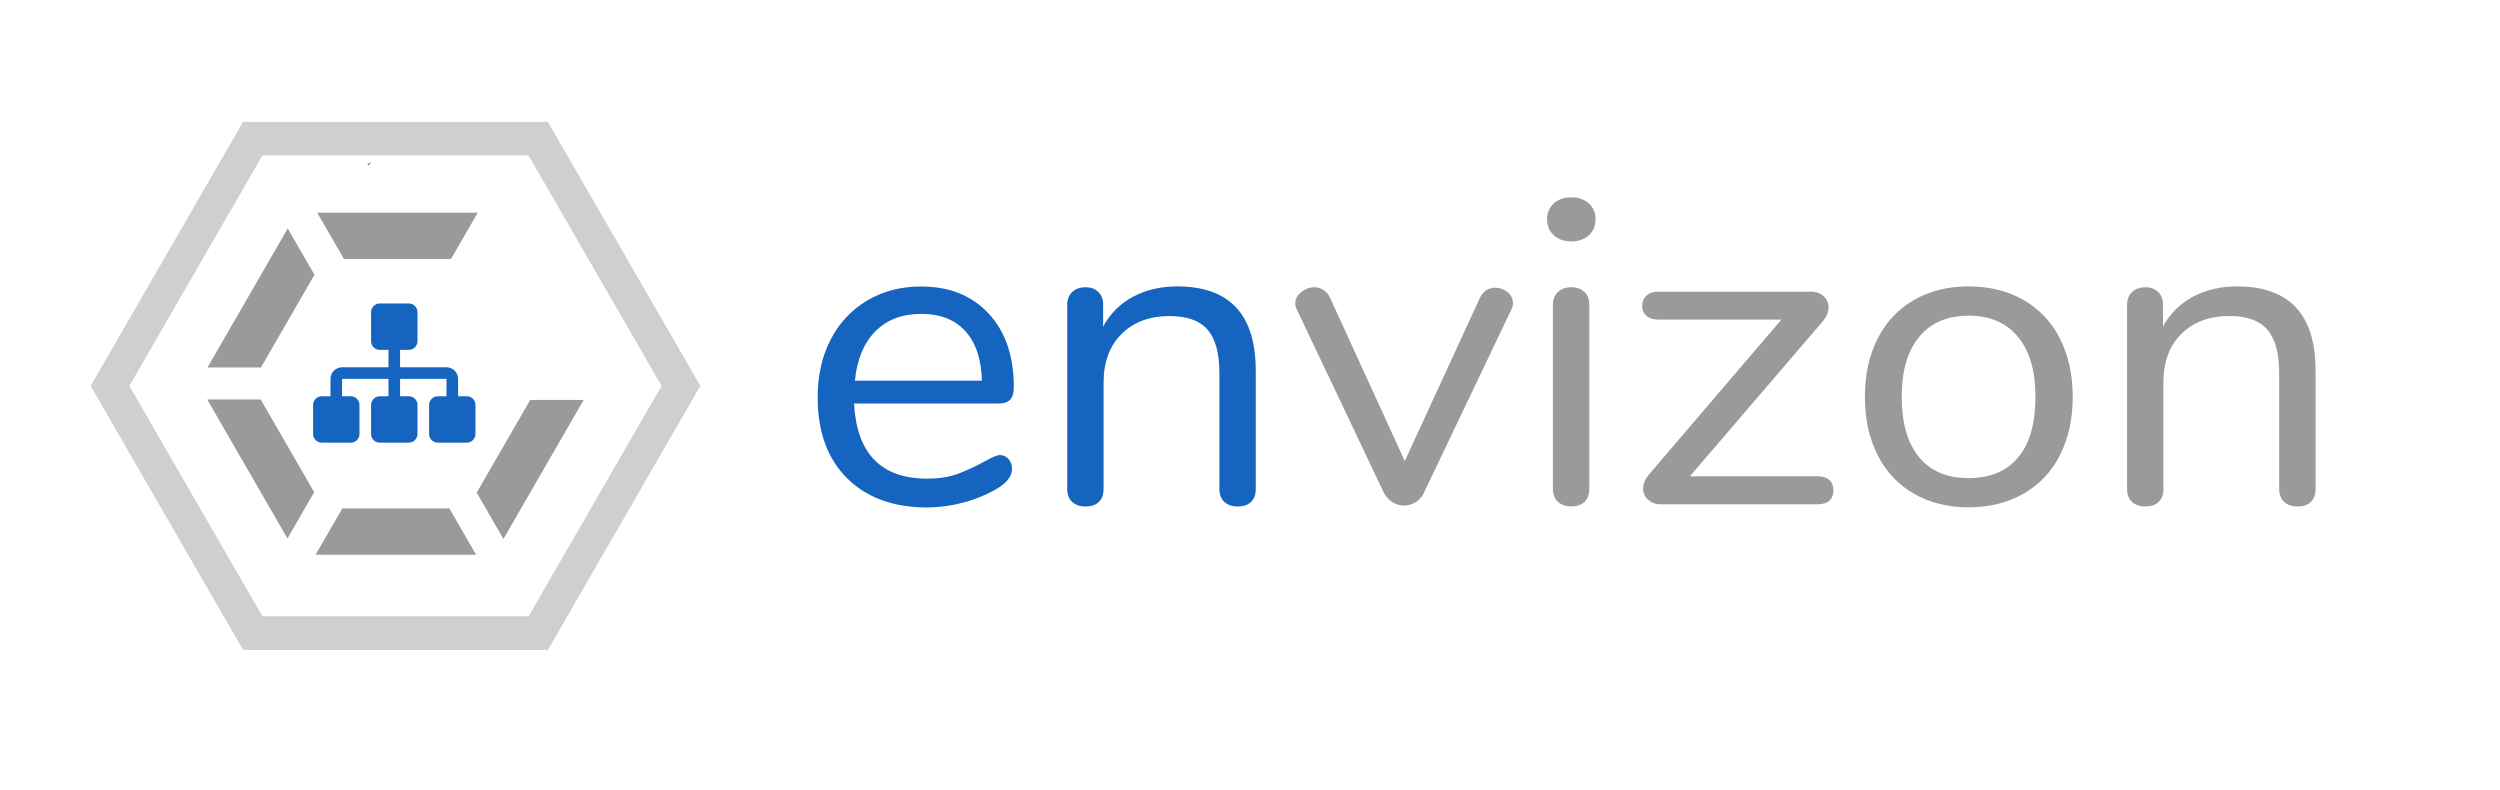
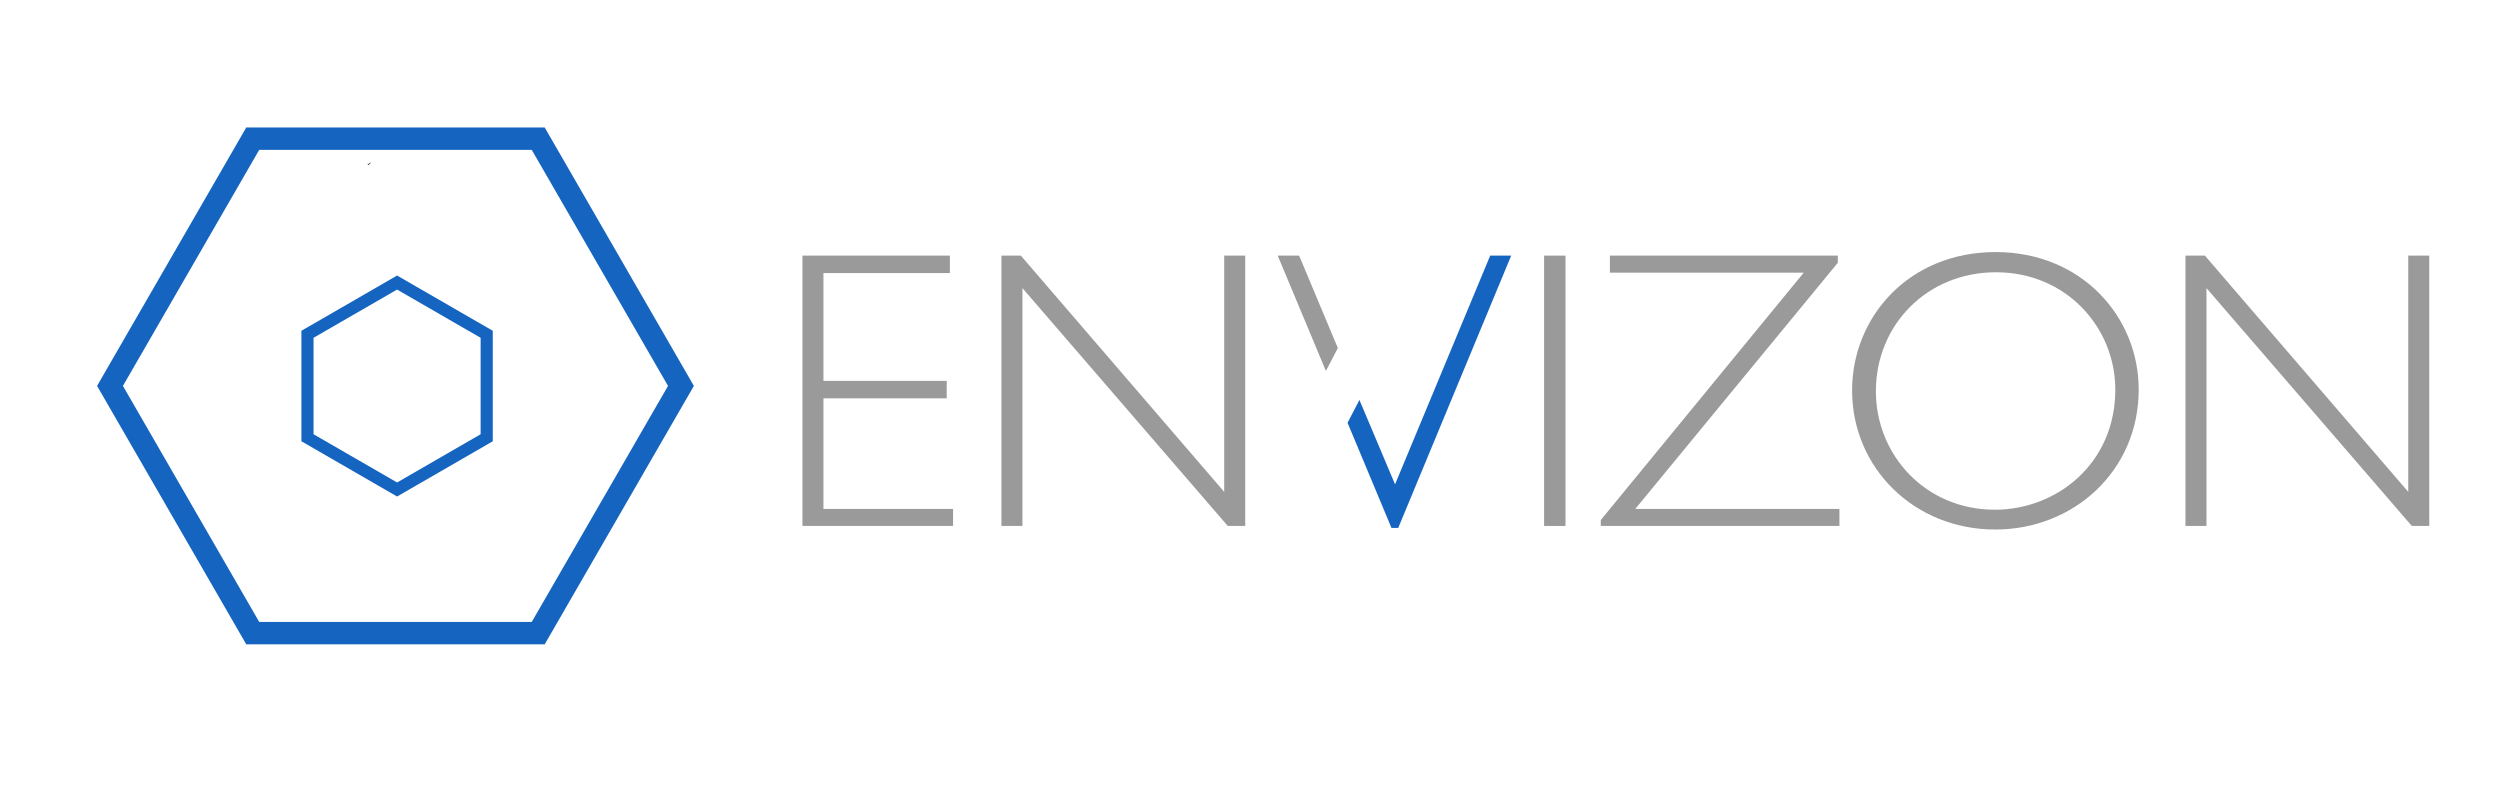
- <svg xmlns="http://www.w3.org/2000/svg" xmlns:xlink="http://www.w3.org/1999/xlink" width="950mm" height="300mm" viewBox="0 0 950 300" version="1.1" id="svg22236">
+ <svg xmlns="http://www.w3.org/2000/svg" id="svg22236" version="1.1" viewBox="0 0 950 300" height="300mm" width="950mm">
  <defs id="defs22230">
-     <clipPath clipPathUnits="userSpaceOnUse" id="clipPath44228-6-0-1">
-       <path style="fill:none;stroke:#000000;stroke-width:0.265px;stroke-linecap:butt;stroke-linejoin:miter;stroke-opacity:1" d="M 6.048,0.005 16.117,17.446 H 48.027 L 61.211,-5.389 H 1.701 Z" id="path44230-08-4-4" />
+     <rect id="rect57" height="127.081" width="527.831" y="-160.32" x="78.122" />
+     <clipPath id="clipPath44228-6-0-1" clipPathUnits="userSpaceOnUse">
+       <path id="path44230-08-4-4" d="M 6.048,0.005 16.117,17.446 H 48.027 L 61.211,-5.389 H 1.701 Z" style="fill:none;stroke:#000000;stroke-width:0.265px;stroke-linecap:butt;stroke-linejoin:miter;stroke-opacity:1" />
    </clipPath>
-     <clipPath clipPathUnits="userSpaceOnUse" id="clipPath44228-9-7-8-6">
-       <path style="fill:none;stroke:#000000;stroke-width:0.265px;stroke-linecap:butt;stroke-linejoin:miter;stroke-opacity:1" d="M 6.048,0.005 16.117,17.446 H 48.027 L 61.211,-5.389 H 1.701 Z" id="path44230-6-0-8-94" />
+     <clipPath id="clipPath44228-9-7-8-6" clipPathUnits="userSpaceOnUse">
+       <path id="path44230-6-0-8-94" d="M 6.048,0.005 16.117,17.446 H 48.027 L 61.211,-5.389 H 1.701 Z" style="fill:none;stroke:#000000;stroke-width:0.265px;stroke-linecap:butt;stroke-linejoin:miter;stroke-opacity:1" />
    </clipPath>
-     <clipPath clipPathUnits="userSpaceOnUse" id="clipPath44228-8-1-7-8-2">
-       <path style="fill:none;stroke:#000000;stroke-width:0.265px;stroke-linecap:butt;stroke-linejoin:miter;stroke-opacity:1" d="M 6.048,0.005 16.117,17.446 H 48.027 L 61.211,-5.389 H 1.701 Z" id="path44230-0-0-4-9-26" />
+     <clipPath id="clipPath44228-8-1-7-8-2" clipPathUnits="userSpaceOnUse">
+       <path id="path44230-0-0-4-9-26" d="M 6.048,0.005 16.117,17.446 H 48.027 L 61.211,-5.389 H 1.701 Z" style="fill:none;stroke:#000000;stroke-width:0.265px;stroke-linecap:butt;stroke-linejoin:miter;stroke-opacity:1" />
    </clipPath>
-     <clipPath clipPathUnits="userSpaceOnUse" id="clipPath44228-8-2-7-7-4">
-       <path style="fill:none;stroke:#000000;stroke-width:0.265px;stroke-linecap:butt;stroke-linejoin:miter;stroke-opacity:1" d="M 6.048,0.005 16.117,17.446 H 48.027 L 61.211,-5.389 H 1.701 Z" id="path44230-0-9-9-7-1" />
+     <clipPath id="clipPath44228-8-2-7-7-4" clipPathUnits="userSpaceOnUse">
+       <path id="path44230-0-9-9-7-1" d="M 6.048,0.005 16.117,17.446 H 48.027 L 61.211,-5.389 H 1.701 Z" style="fill:none;stroke:#000000;stroke-width:0.265px;stroke-linecap:butt;stroke-linejoin:miter;stroke-opacity:1" />
    </clipPath>
-     <clipPath clipPathUnits="userSpaceOnUse" id="clipPath44228-8-2-5-6-64-2">
-       <path style="fill:none;stroke:#000000;stroke-width:0.265px;stroke-linecap:butt;stroke-linejoin:miter;stroke-opacity:1" d="M 6.048,0.005 16.117,17.446 H 48.027 L 61.211,-5.389 H 1.701 Z" id="path44230-0-9-6-3-30-8" />
+     <clipPath id="clipPath44228-8-2-5-6-64-2" clipPathUnits="userSpaceOnUse">
+       <path id="path44230-0-9-6-3-30-8" d="M 6.048,0.005 16.117,17.446 H 48.027 L 61.211,-5.389 H 1.701 Z" style="fill:none;stroke:#000000;stroke-width:0.265px;stroke-linecap:butt;stroke-linejoin:miter;stroke-opacity:1" />
    </clipPath>
-     <clipPath clipPathUnits="userSpaceOnUse" id="clipPath44228-6-0-1-1">
-       <path style="fill:none;stroke:#000000;stroke-width:0.265px;stroke-linecap:butt;stroke-linejoin:miter;stroke-opacity:1" d="M 6.048,0.005 16.117,17.446 H 48.027 L 61.211,-5.389 H 1.701 Z" id="path44230-08-4-4-7" />
+     <clipPath id="clipPath44228-6-0-1-1" clipPathUnits="userSpaceOnUse">
+       <path id="path44230-08-4-4-7" d="M 6.048,0.005 16.117,17.446 H 48.027 L 61.211,-5.389 H 1.701 Z" style="fill:none;stroke:#000000;stroke-width:0.265px;stroke-linecap:butt;stroke-linejoin:miter;stroke-opacity:1" />
    </clipPath>
-     <clipPath clipPathUnits="userSpaceOnUse" id="clipPath44228-9-7-8-6-4">
-       <path style="fill:none;stroke:#000000;stroke-width:0.265px;stroke-linecap:butt;stroke-linejoin:miter;stroke-opacity:1" d="M 6.048,0.005 16.117,17.446 H 48.027 L 61.211,-5.389 H 1.701 Z" id="path44230-6-0-8-94-1" />
+     <clipPath id="clipPath44228-9-7-8-6-4" clipPathUnits="userSpaceOnUse">
+       <path id="path44230-6-0-8-94-1" d="M 6.048,0.005 16.117,17.446 H 48.027 L 61.211,-5.389 H 1.701 Z" style="fill:none;stroke:#000000;stroke-width:0.265px;stroke-linecap:butt;stroke-linejoin:miter;stroke-opacity:1" />
    </clipPath>
-     <clipPath clipPathUnits="userSpaceOnUse" id="clipPath44228-8-1-7-8-2-7">
-       <path style="fill:none;stroke:#000000;stroke-width:0.265px;stroke-linecap:butt;stroke-linejoin:miter;stroke-opacity:1" d="M 6.048,0.005 16.117,17.446 H 48.027 L 61.211,-5.389 H 1.701 Z" id="path44230-0-0-4-9-26-1" />
+     <clipPath id="clipPath44228-8-1-7-8-2-7" clipPathUnits="userSpaceOnUse">
+       <path id="path44230-0-0-4-9-26-1" d="M 6.048,0.005 16.117,17.446 H 48.027 L 61.211,-5.389 H 1.701 Z" style="fill:none;stroke:#000000;stroke-width:0.265px;stroke-linecap:butt;stroke-linejoin:miter;stroke-opacity:1" />
    </clipPath>
-     <clipPath clipPathUnits="userSpaceOnUse" id="clipPath44228-8-2-7-7-4-1">
-       <path style="fill:none;stroke:#000000;stroke-width:0.265px;stroke-linecap:butt;stroke-linejoin:miter;stroke-opacity:1" d="M 6.048,0.005 16.117,17.446 H 48.027 L 61.211,-5.389 H 1.701 Z" id="path44230-0-9-9-7-1-1" />
+     <clipPath id="clipPath44228-8-2-7-7-4-1" clipPathUnits="userSpaceOnUse">
+       <path id="path44230-0-9-9-7-1-1" d="M 6.048,0.005 16.117,17.446 H 48.027 L 61.211,-5.389 H 1.701 Z" style="fill:none;stroke:#000000;stroke-width:0.265px;stroke-linecap:butt;stroke-linejoin:miter;stroke-opacity:1" />
    </clipPath>
-     <clipPath clipPathUnits="userSpaceOnUse" id="clipPath44228-8-2-5-6-64-2-7">
-       <path style="fill:none;stroke:#000000;stroke-width:0.265px;stroke-linecap:butt;stroke-linejoin:miter;stroke-opacity:1" d="M 6.048,0.005 16.117,17.446 H 48.027 L 61.211,-5.389 H 1.701 Z" id="path44230-0-9-6-3-30-8-0" />
+     <clipPath id="clipPath44228-8-2-5-6-64-2-7" clipPathUnits="userSpaceOnUse">
+       <path id="path44230-0-9-6-3-30-8-0" d="M 6.048,0.005 16.117,17.446 H 48.027 L 61.211,-5.389 H 1.701 Z" style="fill:none;stroke:#000000;stroke-width:0.265px;stroke-linecap:butt;stroke-linejoin:miter;stroke-opacity:1" />
    </clipPath>
-     <symbol id="icon-eye" viewBox="0 0 28 28">
-       <path style="stroke-width:0.265" d="M 6.879,3.969 C 6.487,3.361 5.949,2.84 5.304,2.509 5.469,2.79 5.556,3.113 5.556,3.44 c 0,1.021 -0.831,1.852 -1.852,1.852 -1.021,0 -1.852,-0.831 -1.852,-1.852 0,-0.326 0.087,-0.649 0.252,-0.93 C 1.459,2.84 0.922,3.361 0.529,3.969 1.236,5.06 2.377,5.821 3.704,5.821 c 1.327,0 2.468,-0.761 3.175,-1.852 z M 3.903,2.381 c 0,-0.107 -0.091,-0.198 -0.198,-0.198 -0.69,0 -1.257,0.566 -1.257,1.257 0,0.107 0.091,0.198 0.198,0.198 0.107,0 0.198,-0.091 0.198,-0.198 0,-0.471 0.389,-0.86 0.86,-0.86 0.107,0 0.198,-0.091 0.198,-0.198 z m 3.506,1.587 c 0,0.103 -0.033,0.198 -0.083,0.285 C 6.565,5.507 5.172,6.35 3.704,6.35 2.237,6.35 0.843,5.503 0.083,4.254 0.033,4.167 0,4.072 0,3.969 0,3.866 0.033,3.77 0.083,3.684 0.843,2.435 2.237,1.587 3.704,1.587 c 1.467,0 2.861,0.847 3.621,2.096 0.049,0.087 0.083,0.182 0.083,0.285 z" id="path5134" />
+     <symbol viewBox="0 0 28 28" id="icon-eye">
+       <path id="path5134" d="M 6.879,3.969 C 6.487,3.361 5.949,2.84 5.304,2.509 5.469,2.79 5.556,3.113 5.556,3.44 c 0,1.021 -0.831,1.852 -1.852,1.852 -1.021,0 -1.852,-0.831 -1.852,-1.852 0,-0.326 0.087,-0.649 0.252,-0.93 C 1.459,2.84 0.922,3.361 0.529,3.969 1.236,5.06 2.377,5.821 3.704,5.821 c 1.327,0 2.468,-0.761 3.175,-1.852 z M 3.903,2.381 c 0,-0.107 -0.091,-0.198 -0.198,-0.198 -0.69,0 -1.257,0.566 -1.257,1.257 0,0.107 0.091,0.198 0.198,0.198 0.107,0 0.198,-0.091 0.198,-0.198 0,-0.471 0.389,-0.86 0.86,-0.86 0.107,0 0.198,-0.091 0.198,-0.198 z m 3.506,1.587 c 0,0.103 -0.033,0.198 -0.083,0.285 C 6.565,5.507 5.172,6.35 3.704,6.35 2.237,6.35 0.843,5.503 0.083,4.254 0.033,4.167 0,4.072 0,3.969 0,3.866 0.033,3.77 0.083,3.684 0.843,2.435 2.237,1.587 3.704,1.587 c 1.467,0 2.861,0.847 3.621,2.096 0.049,0.087 0.083,0.182 0.083,0.285 z" style="stroke-width:0.265" />
    </symbol>
-     <symbol id="icon-sitemap" viewBox="0 0 28 28">
-       <path style="stroke-width:0.265" d="m 7.408,5.159 v 1.323 c 0,0.219 -0.178,0.397 -0.397,0.397 H 5.689 c -0.219,0 -0.397,-0.178 -0.397,-0.397 V 5.159 c 0,-0.219 0.178,-0.397 0.397,-0.397 h 0.397 V 3.969 H 3.969 V 4.763 H 4.366 C 4.585,4.763 4.763,4.94 4.763,5.159 v 1.323 c 0,0.219 -0.178,0.397 -0.397,0.397 H 3.043 c -0.219,0 -0.397,-0.178 -0.397,-0.397 V 5.159 c 0,-0.219 0.178,-0.397 0.397,-0.397 h 0.397 V 3.969 H 1.323 V 4.763 h 0.397 c 0.219,0 0.397,0.178 0.397,0.397 v 1.323 c 0,0.219 -0.178,0.397 -0.397,0.397 H 0.397 C 0.178,6.879 0,6.701 0,6.482 V 5.159 C 0,4.94 0.178,4.763 0.397,4.763 H 0.794 V 3.969 c 0,-0.289 0.24,-0.529 0.529,-0.529 h 2.117 v -0.794 h -0.397 c -0.219,0 -0.397,-0.178 -0.397,-0.397 V 0.926 c 0,-0.219 0.178,-0.397 0.397,-0.397 H 4.366 c 0.219,0 0.397,0.178 0.397,0.397 V 2.249 c 0,0.219 -0.178,0.397 -0.397,0.397 H 3.969 v 0.794 h 2.117 c 0.289,0 0.529,0.24 0.529,0.529 V 4.763 h 0.397 c 0.219,0 0.397,0.178 0.397,0.397 z" id="path5644" />
+     <symbol viewBox="0 0 28 28" id="icon-sitemap">
+       <path id="path5644" d="m 7.408,5.159 v 1.323 c 0,0.219 -0.178,0.397 -0.397,0.397 H 5.689 c -0.219,0 -0.397,-0.178 -0.397,-0.397 V 5.159 c 0,-0.219 0.178,-0.397 0.397,-0.397 h 0.397 V 3.969 H 3.969 V 4.763 H 4.366 C 4.585,4.763 4.763,4.94 4.763,5.159 v 1.323 c 0,0.219 -0.178,0.397 -0.397,0.397 H 3.043 c -0.219,0 -0.397,-0.178 -0.397,-0.397 V 5.159 c 0,-0.219 0.178,-0.397 0.397,-0.397 h 0.397 V 3.969 H 1.323 V 4.763 h 0.397 c 0.219,0 0.397,0.178 0.397,0.397 v 1.323 c 0,0.219 -0.178,0.397 -0.397,0.397 H 0.397 C 0.178,6.879 0,6.701 0,6.482 V 5.159 C 0,4.94 0.178,4.763 0.397,4.763 H 0.794 V 3.969 c 0,-0.289 0.24,-0.529 0.529,-0.529 h 2.117 v -0.794 h -0.397 c -0.219,0 -0.397,-0.178 -0.397,-0.397 V 0.926 c 0,-0.219 0.178,-0.397 0.397,-0.397 H 4.366 c 0.219,0 0.397,0.178 0.397,0.397 V 2.249 c 0,0.219 -0.178,0.397 -0.397,0.397 H 3.969 v 0.794 h 2.117 c 0.289,0 0.529,0.24 0.529,0.529 V 4.763 h 0.397 c 0.219,0 0.397,0.178 0.397,0.397 z" style="stroke-width:0.265" />
    </symbol>
+     <clipPath id="clipPath949" clipPathUnits="userSpaceOnUse">
+       <g id="use951">
+         <path transform="matrix(0.08203716,0,0,0.08203716,81.36261,-88.40188)" d="m 880.15,-525.641 -18.562,35.65 24.209,57.951 44.43,106.354 h 10.527 l 176.48,-425.412 h -32.818 l -148.615,357.297 z" style="font-style:normal;font-variant:normal;font-weight:300;font-stretch:normal;font-family:'Gill Sans';-inkscape-font-specification:'Gill Sans Light';fill:#1565c0;fill-opacity:1;stroke-width:12.19" id="path1009" />
+         <path transform="matrix(0.08203716,0,0,0.08203716,81.36261,-88.40188)" d="m 752.508,-751.098 44.43,106.354 30.854,73.854 18.654,-35.824 -60.5,-144.383 z" style="font-style:normal;font-variant:normal;font-weight:300;font-stretch:normal;font-family:'Gill Sans';-inkscape-font-specification:'Gill Sans Light';fill:#757575;fill-opacity:1;stroke-width:12.19" id="path1011" />
+       </g>
+     </clipPath>
  </defs>
-   <g id="layer1" transform="translate(0,3)">
-     <g id="g44569-3-8" transform="matrix(1.326641,0,0,1.326641,19.74316,-71.04284)" style="fill:#9a9a9a;fill-opacity:1">
-       <path clip-path="url(#clipPath44228-6-0-1-1)" id="path20335-1-3-0-9" d="M -5.4378449e-4,0.049 -31.989,55.451 -5.5078449e-4,110.854 H 63.972 L 95.96,55.451 93.794,51.701 63.972,0.049 Z M 8.66,15.049 H 55.312 l 23.326,40.402 -23.326,40.402 -46.652,1e-5 -23.328,-40.402 z" style="color:#000000;font-style:normal;font-variant:normal;font-weight:normal;font-stretch:normal;font-size:medium;line-height:normal;font-family:sans-serif;font-variant-ligatures:normal;font-variant-position:normal;font-variant-caps:normal;font-variant-numeric:normal;font-variant-alternates:normal;font-feature-settings:normal;text-indent:0;text-align:start;text-decoration:none;text-decoration-line:none;text-decoration-style:solid;text-decoration-color:#000000;letter-spacing:normal;word-spacing:normal;text-transform:none;writing-mode:lr-tb;direction:ltr;text-orientation:mixed;dominant-baseline:auto;baseline-shift:baseline;text-anchor:start;white-space:normal;shape-padding:0;clip-rule:nonzero;display:inline;overflow:visible;visibility:visible;opacity:1;isolation:auto;mix-blend-mode:normal;color-interpolation:sRGB;color-interpolation-filters:linearRGB;solid-color:#000000;solid-opacity:1;vector-effect:none;fill:#9a9a9a;fill-opacity:1;fill-rule:nonzero;stroke:none;stroke-width:15;stroke-linecap:square;stroke-linejoin:miter;stroke-miterlimit:4;stroke-dasharray:none;stroke-dashoffset:0;stroke-opacity:1;paint-order:normal;color-rendering:auto;image-rendering:auto;shape-rendering:auto;text-rendering:auto;enable-background:accumulate" transform="matrix(0.8841983,0,0,0.8841983,70.61171,112.1658)" />
-       <path clip-path="url(#clipPath44228-9-7-8-6-4)" id="path20335-1-4-9-9-2" d="M -5.4378449e-4,0.049 -31.989,55.451 -5.5078449e-4,110.854 H 63.972 L 95.96,55.451 93.794,51.701 63.972,0.049 Z M 8.66,15.049 H 55.312 l 23.326,40.402 -23.326,40.402 -46.652,1e-5 -23.328,-40.402 z" style="color:#000000;font-style:normal;font-variant:normal;font-weight:normal;font-stretch:normal;font-size:medium;line-height:normal;font-family:sans-serif;font-variant-ligatures:normal;font-variant-position:normal;font-variant-caps:normal;font-variant-numeric:normal;font-variant-alternates:normal;font-feature-settings:normal;text-indent:0;text-align:start;text-decoration:none;text-decoration-line:none;text-decoration-style:solid;text-decoration-color:#000000;letter-spacing:normal;word-spacing:normal;text-transform:none;writing-mode:lr-tb;direction:ltr;text-orientation:mixed;dominant-baseline:auto;baseline-shift:baseline;text-anchor:start;white-space:normal;shape-padding:0;clip-rule:nonzero;display:inline;overflow:visible;visibility:visible;opacity:1;isolation:auto;mix-blend-mode:normal;color-interpolation:sRGB;color-interpolation-filters:linearRGB;solid-color:#000000;solid-opacity:1;vector-effect:none;fill:#9a9a9a;fill-opacity:1;fill-rule:nonzero;stroke:none;stroke-width:15;stroke-linecap:square;stroke-linejoin:miter;stroke-miterlimit:4;stroke-dasharray:none;stroke-dashoffset:0;stroke-opacity:1;paint-order:normal;color-rendering:auto;image-rendering:auto;shape-rendering:auto;text-rendering:auto;enable-background:accumulate" transform="matrix(0.8841983,0,0,-0.8841983,70.14328,210.2259)" />
-       <path clip-path="url(#clipPath44228-8-1-7-8-2-7)" id="path20335-1-8-2-1-2-8" d="M -5.4378449e-4,0.049 -31.989,55.451 -5.5078449e-4,110.854 H 63.972 L 95.96,55.451 93.794,51.701 63.972,0.049 Z M 8.66,15.049 H 55.312 l 23.326,40.402 -23.326,40.402 -46.652,1e-5 -23.328,-40.402 z" style="color:#000000;font-style:normal;font-variant:normal;font-weight:normal;font-stretch:normal;font-size:medium;line-height:normal;font-family:sans-serif;font-variant-ligatures:normal;font-variant-position:normal;font-variant-caps:normal;font-variant-numeric:normal;font-variant-alternates:normal;font-feature-settings:normal;text-indent:0;text-align:start;text-decoration:none;text-decoration-line:none;text-decoration-style:solid;text-decoration-color:#000000;letter-spacing:normal;word-spacing:normal;text-transform:none;writing-mode:lr-tb;direction:ltr;text-orientation:mixed;dominant-baseline:auto;baseline-shift:baseline;text-anchor:start;white-space:normal;shape-padding:0;clip-rule:nonzero;display:inline;overflow:visible;visibility:visible;opacity:1;isolation:auto;mix-blend-mode:normal;color-interpolation:sRGB;color-interpolation-filters:linearRGB;solid-color:#000000;solid-opacity:1;vector-effect:none;fill:#9a9a9a;fill-opacity:1;fill-rule:nonzero;stroke:none;stroke-width:15;stroke-linecap:square;stroke-linejoin:miter;stroke-miterlimit:4;stroke-dasharray:none;stroke-dashoffset:0;stroke-opacity:1;paint-order:normal;color-rendering:auto;image-rendering:auto;shape-rendering:auto;text-rendering:auto;enable-background:accumulate" transform="matrix(-0.4420991,0.7657382,-0.7657382,-0.4420991,155.0271,161.2178)" />
-       <path clip-path="url(#clipPath44228-8-2-7-7-4-1)" id="path20335-1-8-7-5-5-8" d="M -5.4378449e-4,0.049 -31.989,55.451 -5.5078449e-4,110.854 H 63.972 L 95.96,55.451 93.794,51.701 63.972,0.049 Z M 8.66,15.049 H 55.312 l 23.326,40.402 -23.326,40.402 -46.652,1e-5 -23.328,-40.402 z" style="color:#000000;font-style:normal;font-variant:normal;font-weight:normal;font-stretch:normal;font-size:medium;line-height:normal;font-family:sans-serif;font-variant-ligatures:normal;font-variant-position:normal;font-variant-caps:normal;font-variant-numeric:normal;font-variant-alternates:normal;font-feature-settings:normal;text-indent:0;text-align:start;text-decoration:none;text-decoration-line:none;text-decoration-style:solid;text-decoration-color:#000000;letter-spacing:normal;word-spacing:normal;text-transform:none;writing-mode:lr-tb;direction:ltr;text-orientation:mixed;dominant-baseline:auto;baseline-shift:baseline;text-anchor:start;white-space:normal;shape-padding:0;clip-rule:nonzero;display:inline;overflow:visible;visibility:visible;opacity:1;isolation:auto;mix-blend-mode:normal;color-interpolation:sRGB;color-interpolation-filters:linearRGB;solid-color:#000000;solid-opacity:1;vector-effect:none;fill:#9a9a9a;fill-opacity:1;fill-rule:nonzero;stroke:none;stroke-width:15;stroke-linecap:square;stroke-linejoin:miter;stroke-miterlimit:4;stroke-dasharray:none;stroke-dashoffset:0;stroke-opacity:1;paint-order:normal;color-rendering:auto;image-rendering:auto;shape-rendering:auto;text-rendering:auto;enable-background:accumulate" transform="matrix(-0.4420991,-0.7657382,0.7657382,-0.4420991,70.10467,210.2032)" />
-       <path clip-path="url(#clipPath44228-8-2-5-6-64-2-7)" id="path20335-1-8-7-4-4-4-8" d="M -5.4378449e-4,0.049 -31.989,55.451 -5.5078449e-4,110.854 H 63.972 L 95.96,55.451 93.794,51.701 63.972,0.049 Z M 8.66,15.049 H 55.312 l 23.326,40.402 -23.326,40.402 -46.652,1e-5 -23.328,-40.402 z" style="color:#000000;font-style:normal;font-variant:normal;font-weight:normal;font-stretch:normal;font-size:medium;line-height:normal;font-family:sans-serif;font-variant-ligatures:normal;font-variant-position:normal;font-variant-caps:normal;font-variant-numeric:normal;font-variant-alternates:normal;font-feature-settings:normal;text-indent:0;text-align:start;text-decoration:none;text-decoration-line:none;text-decoration-style:solid;text-decoration-color:#000000;letter-spacing:normal;word-spacing:normal;text-transform:none;writing-mode:lr-tb;direction:ltr;text-orientation:mixed;dominant-baseline:auto;baseline-shift:baseline;text-anchor:start;white-space:normal;shape-padding:0;clip-rule:nonzero;display:inline;overflow:visible;visibility:visible;opacity:1;isolation:auto;mix-blend-mode:normal;color-interpolation:sRGB;color-interpolation-filters:linearRGB;solid-color:#000000;solid-opacity:1;vector-effect:none;fill:#9a9a9a;fill-opacity:1;fill-rule:nonzero;stroke:none;stroke-width:15;stroke-linecap:square;stroke-linejoin:miter;stroke-miterlimit:4;stroke-dasharray:none;stroke-dashoffset:0;stroke-opacity:1;paint-order:normal;color-rendering:auto;image-rendering:auto;shape-rendering:auto;text-rendering:auto;enable-background:accumulate" transform="matrix(0.4420991,-0.7657382,0.7657382,0.4420991,41.82308,161.1735)" />
+   <g transform="translate(0,3)" id="layer1">
+     <path d="m 360.959,94.135 h -56.035 V 196.867 h 57.241 v -6.477 h -49.257 v -42.027 h 46.847 v -6.628 h -46.847 v -40.972 h 48.052 z" style="font-style:normal;font-variant:normal;font-weight:300;font-stretch:normal;font-size:50.8px;line-height:1.25;font-family:'Gill Sans';-inkscape-font-specification:'Gill Sans Light';letter-spacing:0px;word-spacing:0px;white-space:pre;fill:#9a9a9a;fill-opacity:1;stroke:none;stroke-width:2.965" id="path78" />
+     <path d="m 473.18,94.135 h -7.984 V 183.913 L 387.922,94.135 h -7.381 V 196.867 h 7.984 V 106.487 l 78.028,90.38 h 6.628 z" style="font-style:normal;font-variant:normal;font-weight:300;font-stretch:normal;font-size:50.8px;line-height:1.25;font-family:'Gill Sans';-inkscape-font-specification:'Gill Sans Light';letter-spacing:0px;word-spacing:0px;white-space:pre;fill:#9a9a9a;fill-opacity:1;stroke:none;stroke-width:2.965" id="path80" />
+     <path id="path82" style="font-style:normal;font-variant:normal;font-weight:300;font-stretch:normal;font-size:50.8px;line-height:1.25;font-family:'Gill Sans';-inkscape-font-specification:'Gill Sans Light';letter-spacing:0px;word-spacing:0px;white-space:pre;fill:#1565c0;fill-opacity:1;stroke:none;stroke-width:2.965" d="m 516.582,148.98 -4.515,8.672 5.889,14.097 10.808,25.871 h 2.561 l 42.93,-103.485 h -7.983 l -36.152,86.915 z" />
+     <path id="path990" style="font-style:normal;font-variant:normal;font-weight:300;font-stretch:normal;font-size:50.8px;line-height:1.25;font-family:'Gill Sans';-inkscape-font-specification:'Gill Sans Light';letter-spacing:0px;word-spacing:0px;white-space:pre;fill:#9a9a9a;fill-opacity:1;stroke:none;stroke-width:2.965" d="m 485.532,94.135 10.808,25.871 7.505,17.965 4.538,-8.715 -14.717,-35.122 z" />
+     <path d="m 594.891,94.135 h -8.134 V 196.867 h 8.134 z" style="font-style:normal;font-variant:normal;font-weight:300;font-stretch:normal;font-size:50.8px;line-height:1.25;font-family:'Gill Sans';-inkscape-font-specification:'Gill Sans Light';letter-spacing:0px;word-spacing:0px;white-space:pre;fill:#9a9a9a;fill-opacity:1;stroke:none;stroke-width:2.965" id="path84" />
+     <path d="m 698.376,94.135 h -86.614 v 6.477 h 73.66 l -77.124,93.995 v 2.259 h 90.681 v -6.477 h -77.576 l 76.973,-93.543 z" style="font-style:normal;font-variant:normal;font-weight:300;font-stretch:normal;font-size:50.8px;line-height:1.25;font-family:'Gill Sans';-inkscape-font-specification:'Gill Sans Light';letter-spacing:0px;word-spacing:0px;white-space:pre;fill:#9a9a9a;fill-opacity:1;stroke:none;stroke-width:2.965" id="path86" />
+     <path d="m 812.706,145.049 c 0,-27.716 -21.691,-52.27 -54.379,-52.27 -32.989,0 -54.529,24.704 -54.529,52.571 0,29.524 23.649,52.872 54.379,52.872 29.825,0 54.529,-22.294 54.529,-53.173 z m -8.887,0 c 0,28.018 -22.143,45.642 -45.792,45.642 -26.361,0 -45.19,-20.787 -45.19,-45.039 0,-25.156 19.432,-45.19 45.642,-45.19 26.813,0 45.341,21.089 45.341,44.587 z" style="font-style:normal;font-variant:normal;font-weight:300;font-stretch:normal;font-size:50.8px;line-height:1.25;font-family:'Gill Sans';-inkscape-font-specification:'Gill Sans Light';letter-spacing:0px;word-spacing:0px;white-space:pre;fill:#9a9a9a;fill-opacity:1;stroke:none;stroke-width:2.965" id="path88" />
+     <path d="m 923.12,94.135 h -7.984 V 183.913 L 837.862,94.135 h -7.381 V 196.867 h 7.984 V 106.487 l 78.028,90.38 h 6.628 z" style="font-style:normal;font-variant:normal;font-weight:300;font-stretch:normal;font-size:50.8px;line-height:1.25;font-family:'Gill Sans';-inkscape-font-specification:'Gill Sans Light';letter-spacing:0px;word-spacing:0px;white-space:pre;fill:#9a9a9a;fill-opacity:1;stroke:none;stroke-width:2.965" id="path90" />
+     <g transform="matrix(0.3654097,0,0,0.3654097,139.6762,58.4237)" style="fill:#000000;fill-opacity:1;stroke:none" id="use21861-6">
+       <path style="stroke-width:0.265;fill:#000000;fill-opacity:1" d="M 3.175,1.323 1.058,3.44 0,2.381 0.397,1.984 1.058,2.646 2.778,0.926 Z" id="path42514" />
    </g>
-     <g id="use21861-6" style="fill:#000000;fill-opacity:1;stroke:none" transform="matrix(0.3654097,0,0,0.3654097,139.6762,58.4237)">
-       <path id="path42514" d="M 3.175,1.323 1.058,3.44 0,2.381 0.397,1.984 1.058,2.646 2.778,0.926 Z" style="stroke-width:0.265;fill:#000000;fill-opacity:1" />
-     </g>
-     <path style="color:#000000;font-style:normal;font-variant:normal;font-weight:normal;font-stretch:normal;font-size:medium;line-height:normal;font-family:sans-serif;font-variant-ligatures:normal;font-variant-position:normal;font-variant-caps:normal;font-variant-numeric:normal;font-variant-alternates:normal;font-feature-settings:normal;text-indent:0;text-align:start;text-decoration:none;text-decoration-line:none;text-decoration-style:solid;text-decoration-color:#000000;letter-spacing:normal;word-spacing:normal;text-transform:none;writing-mode:lr-tb;direction:ltr;text-orientation:mixed;dominant-baseline:auto;baseline-shift:baseline;text-anchor:start;white-space:normal;shape-padding:0;clip-rule:nonzero;display:inline;overflow:visible;visibility:visible;opacity:1;isolation:auto;mix-blend-mode:normal;color-interpolation:sRGB;color-interpolation-filters:linearRGB;solid-color:#000000;solid-opacity:1;vector-effect:none;fill:#cfcfcf;fill-opacity:1;fill-rule:nonzero;stroke:none;stroke-width:12.748;stroke-linecap:square;stroke-linejoin:miter;stroke-miterlimit:4;stroke-dasharray:none;stroke-dashoffset:0;stroke-opacity:1;paint-order:normal;color-rendering:auto;image-rendering:auto;shape-rendering:auto;text-rendering:auto;enable-background:accumulate" d="M 208.203,43.319 92.362,43.319 34.441,143.642 l 57.921,100.322 115.842,-2.3e-4 1.839,-3.186 56.082,-97.136 z m -7.361,12.75 50.562,87.573 -50.56,87.572 -101.124,0.002 -50.562,-87.574 50.561,-87.575 z" id="path21890-8" />
-     <use id="use22407" transform="matrix(0.777549,0,0,0.777549,-133.738,107.9049)" style="fill:#1565c0;fill-opacity:1;stroke:none" xlink:href="#icon-sitemap" x="0" y="0" width="100%" height="100%" />
-     <flowRoot xml:space="preserve" id="flowRoot20365" style="fill:black;fill-opacity:1;stroke:none;font-family:Cabin;font-style:normal;font-weight:normal;font-size:12px;line-height:1.3;letter-spacing:0px;word-spacing:0px;text-anchor:middle;text-align:center;-inkscape-font-specification:Cabin;font-stretch:normal;font-variant:normal">
+     <path d="m 93.58,45.438 c -18.898,32.734 -37.796,65.469 -56.693,98.203 18.898,32.735 37.796,65.47 56.693,98.205 37.801,0 75.602,0 113.402,0 18.898,-32.735 37.797,-65.47 56.695,-98.205 -18.898,-32.735 -37.796,-65.47 -56.693,-98.205 -37.801,6.51e-4 -75.603,0.001 -113.404,0.002 z m 5.227,8.514 c 34.418,6.37e-4 68.836,0.001 103.254,0.002 17.264,29.896 34.526,59.793 51.789,89.689 -17.263,29.896 -34.523,59.794 -51.787,89.689 -34.52,6.4e-4 -69.04,0.001 -103.561,0.002 -17.264,-29.896 -34.526,-59.794 -51.789,-89.691 17.263,-29.897 34.525,-59.795 51.789,-89.691 0.102,0 0.203,0 0.305,0 z" style="color:#000000;font-style:normal;font-variant:normal;font-weight:normal;font-stretch:normal;font-size:medium;line-height:normal;font-family:sans-serif;font-variant-ligatures:normal;font-variant-position:normal;font-variant-caps:normal;font-variant-numeric:normal;font-variant-alternates:normal;font-feature-settings:normal;text-indent:0;text-align:start;text-decoration:none;text-decoration-line:none;text-decoration-style:solid;text-decoration-color:#000000;letter-spacing:normal;word-spacing:normal;text-transform:none;writing-mode:lr-tb;direction:ltr;text-orientation:mixed;dominant-baseline:auto;baseline-shift:baseline;text-anchor:start;white-space:normal;shape-padding:0;clip-rule:nonzero;display:inline;overflow:visible;visibility:visible;opacity:1;isolation:auto;mix-blend-mode:normal;color-interpolation:sRGB;color-interpolation-filters:linearRGB;solid-color:#000000;solid-opacity:1;vector-effect:none;fill:#1565c0;fill-opacity:1;fill-rule:nonzero;stroke:none;stroke-width:4.548;stroke-linecap:square;stroke-linejoin:miter;stroke-miterlimit:4;stroke-dasharray:none;stroke-dashoffset:0;stroke-opacity:1;paint-order:normal;color-rendering:auto;image-rendering:auto;shape-rendering:auto;text-rendering:auto;enable-background:accumulate" id="path21890-8" />
+     <flowRoot style="font-style:normal;font-variant:normal;font-weight:normal;font-stretch:normal;font-size:12px;line-height:1.3;font-family:Cabin;-inkscape-font-specification:Cabin;text-align:center;letter-spacing:0px;word-spacing:0px;text-anchor:middle;fill:#000000;fill-opacity:1;stroke:none" id="flowRoot20365" xml:space="preserve">
      <flowRegion id="flowRegion20367">
-         <rect id="rect20369" width="2775" height="1368.75" x="1087.5" y="108.858" />
+         <rect y="108.858" x="1087.5" height="1368.75" width="2775" id="rect20369" />
      </flowRegion>
      <flowPara id="flowPara20371" />
    </flowRoot>
-     <path class="b" d="m 383.2,171.387 a 5.446,5.446 0 0 1 1.365,3.824 q 0,4.149 -5.97,7.649 a 52.475,52.475 0 0 1 -12.965,5.228 53.683,53.683 0 0 1 -13.305,1.744 q -19.279,0 -30.446,-11.118 -11.167,-11.118 -11.171,-30.699 0,-12.445 4.945,-21.987 a 36.301,36.301 0 0 1 13.902,-14.85 q 8.957,-5.308 20.384,-5.308 16.204,0 25.757,10.288 9.553,10.288 9.561,27.876 0,3.32 -1.365,4.811 -1.365,1.492 -4.436,1.495 H 324.541 q 1.53,28.542 27.804,28.542 6.655,0 11.427,-1.744 a 75.467,75.467 0 0 0 10.234,-4.731 q 4.433,-2.49 5.97,-2.49 a 4.253,4.253 0 0 1 3.224,1.469 z m -50.574,-48.467 q -6.57,6.639 -7.76,18.74 h 48.272 q -0.344,-12.276 -6.31,-18.831 -5.966,-6.555 -16.717,-6.555 -10.919,0.007 -17.485,6.647 z" id="path38" style="fill:#1565c0;fill-opacity:1;stroke-width:0.382" />
-     <path class="b" d="m 477.189,137.855 v 44.968 q 0,3.155 -1.79,4.895 -1.79,1.74 -5.033,1.744 -3.243,0 -5.117,-1.744 -1.874,-1.744 -1.882,-4.895 V 138.685 q 0,-11.282 -4.521,-16.445 -4.521,-5.163 -14.41,-5.129 -11.431,0 -18.25,6.804 -6.819,6.804 -6.823,18.407 v 40.501 q 0,3.155 -1.79,4.895 -1.79,1.74 -5.033,1.744 -3.243,0 -5.117,-1.744 -1.874,-1.744 -1.878,-4.895 v -70.025 q 0,-2.987 1.878,-4.811 1.878,-1.824 5.117,-1.824 3.059,0 4.861,1.824 a 6.364,6.364 0 0 1 1.79,4.647 v 8.463 a 27.578,27.578 0 0 1 11.427,-11.366 q 7.331,-3.897 16.716,-3.901 29.85,0 29.853,32.026 z" id="path40" style="fill:#1565c0;fill-opacity:1;stroke-width:0.382" />
-     <path class="b" d="m 568.276,106.326 a 7.136,7.136 0 0 1 4.589,1.66 5.324,5.324 0 0 1 1.381,6.8 l -33.273,69.692 a 7.821,7.821 0 0 1 -3.059,3.4 8.387,8.387 0 0 1 -4.436,1.243 8.092,8.092 0 0 1 -4.264,-1.243 8.987,8.987 0 0 1 -3.239,-3.4 l -33.093,-69.692 a 4.815,4.815 0 0 1 -0.681,-2.49 q 0,-2.49 2.295,-4.314 a 7.932,7.932 0 0 1 5.033,-1.824 6.287,6.287 0 0 1 3.327,0.994 6.421,6.421 0 0 1 2.474,2.822 l 28.488,62.223 28.488,-61.887 q 1.874,-3.985 5.97,-3.985 z" id="path42" style="fill:#9a9a9a;fill-opacity:1;stroke-width:0.382" />
-     <path class="b" d="m 590.45,86.416 q -2.559,-2.321 -2.559,-6.138 a 7.706,7.706 0 0 1 2.559,-5.974 q 2.558,-2.321 6.651,-2.321 4.092,0 6.651,2.321 a 7.706,7.706 0 0 1 2.558,5.974 q 0,3.824 -2.558,6.138 -2.559,2.314 -6.651,2.321 -4.085,0 -6.651,-2.321 z m 1.621,101.301 q -1.962,-1.744 -1.962,-4.895 v -70.025 q 0,-3.151 1.962,-4.895 1.962,-1.744 5.033,-1.744 3.06,0 4.945,1.744 1.885,1.744 1.878,4.895 v 70.025 q 0,3.32 -1.878,4.972 -1.878,1.652 -4.945,1.66 -3.075,0.004 -5.037,-1.736 z" id="path44" style="fill:#9a9a9a;fill-opacity:1;stroke-width:0.382" />
-     <path class="b" d="m 695.182,179.419 q 1.53,1.411 1.53,3.901 0,2.49 -1.53,3.901 -1.53,1.411 -4.436,1.411 h -59.699 a 6.739,6.739 0 0 1 -4.777,-1.744 5.553,5.553 0 0 1 -1.878,-4.23 q 0,-2.654 2.046,-5.144 l 50.483,-59.072 h -46.727 q -2.903,0 -4.521,-1.411 a 4.696,4.696 0 0 1 -1.621,-3.733 5.151,5.151 0 0 1 1.621,-3.981 q 1.618,-1.492 4.521,-1.492 h 57.825 q 3.059,0 4.945,1.744 a 5.565,5.565 0 0 1 1.878,4.23 q 0,2.654 -2.046,5.144 l -50.662,59.068 h 48.616 q 2.895,0 4.433,1.407 z" id="path46" style="fill:#9a9a9a;fill-opacity:1;stroke-width:0.382" />
-     <path class="b" d="m 727.337,184.647 a 34.638,34.638 0 0 1 -13.818,-14.686 q -4.861,-9.538 -4.861,-22.151 0,-12.613 4.861,-22.151 a 34.665,34.665 0 0 1 13.818,-14.686 q 8.957,-5.14 20.725,-5.144 11.768,-0.004 20.809,5.132 a 34.519,34.519 0 0 1 13.902,14.686 q 4.861,9.561 4.861,22.151 0,12.59 -4.861,22.151 a 34.489,34.489 0 0 1 -13.902,14.686 q -9.045,5.144 -20.812,5.144 -11.768,0 -20.721,-5.132 z m 39.575,-13.856 q 6.566,-7.878 6.566,-22.981 0,-14.766 -6.651,-22.817 -6.651,-8.05 -18.763,-8.031 -12.112,0 -18.763,8.031 -6.651,8.031 -6.639,22.817 0,14.915 6.566,22.901 6.567,7.985 18.851,7.966 12.261,-0.004 18.828,-7.886 z" id="path48" style="fill:#9a9a9a;fill-opacity:1;stroke-width:0.382" />
-     <path class="b" d="m 879.917,137.855 v 44.968 q 0,3.155 -1.79,4.895 -1.79,1.74 -5.033,1.744 -3.243,0 -5.117,-1.744 -1.874,-1.744 -1.897,-4.895 V 138.685 q 0,-11.282 -4.521,-16.445 -4.52,-5.163 -14.414,-5.144 -11.431,0 -18.25,6.804 -6.819,6.804 -6.796,18.422 v 40.501 q 0,3.155 -1.79,4.895 -1.79,1.74 -5.033,1.744 -3.243,0 -5.117,-1.744 -1.874,-1.744 -1.878,-4.895 v -70.025 q 0,-2.987 1.878,-4.811 1.878,-1.824 5.117,-1.824 3.059,0 4.861,1.824 a 6.36,6.36 0 0 1 1.79,4.647 v 8.463 a 27.578,27.578 0 0 1 11.427,-11.366 q 7.332,-3.897 16.717,-3.901 29.842,0 29.846,32.026 z" id="path50" style="fill:#9a9a9a;fill-opacity:1;stroke-width:0.382" />
+     <path style="color:#000000;font-style:normal;font-variant:normal;font-weight:normal;font-stretch:normal;font-size:medium;line-height:normal;font-family:sans-serif;font-variant-ligatures:normal;font-variant-position:normal;font-variant-caps:normal;font-variant-numeric:normal;font-variant-alternates:normal;font-feature-settings:normal;text-indent:0;text-align:start;text-decoration:none;text-decoration-line:none;text-decoration-style:solid;text-decoration-color:#000000;letter-spacing:normal;word-spacing:normal;text-transform:none;writing-mode:lr-tb;direction:ltr;text-orientation:mixed;dominant-baseline:auto;baseline-shift:baseline;text-anchor:start;white-space:normal;shape-padding:0;clip-rule:nonzero;display:inline;overflow:visible;visibility:visible;opacity:1;isolation:auto;mix-blend-mode:normal;color-interpolation:sRGB;color-interpolation-filters:linearRGB;solid-color:#000000;solid-opacity:1;vector-effect:none;fill:#1565c0;fill-opacity:1;fill-rule:nonzero;stroke:none;stroke-width:1.648;stroke-linecap:square;stroke-linejoin:miter;stroke-miterlimit:4;stroke-dasharray:none;stroke-dashoffset:0;stroke-opacity:1;paint-order:normal;color-rendering:auto;image-rendering:auto;shape-rendering:auto;text-rendering:auto;enable-background:accumulate" d="m 150.893,101.701 -36.362,20.994 2e-5,41.988 36.362,20.994 36.362,-20.994 1e-5,-1.333 v -40.654 z m -1e-5,5.336 31.742,18.326 -2e-5,36.651 -31.742,18.327 -31.742,-18.326 -1e-5,-36.653 z" id="path21890-8-8" />
  </g>
</svg>
